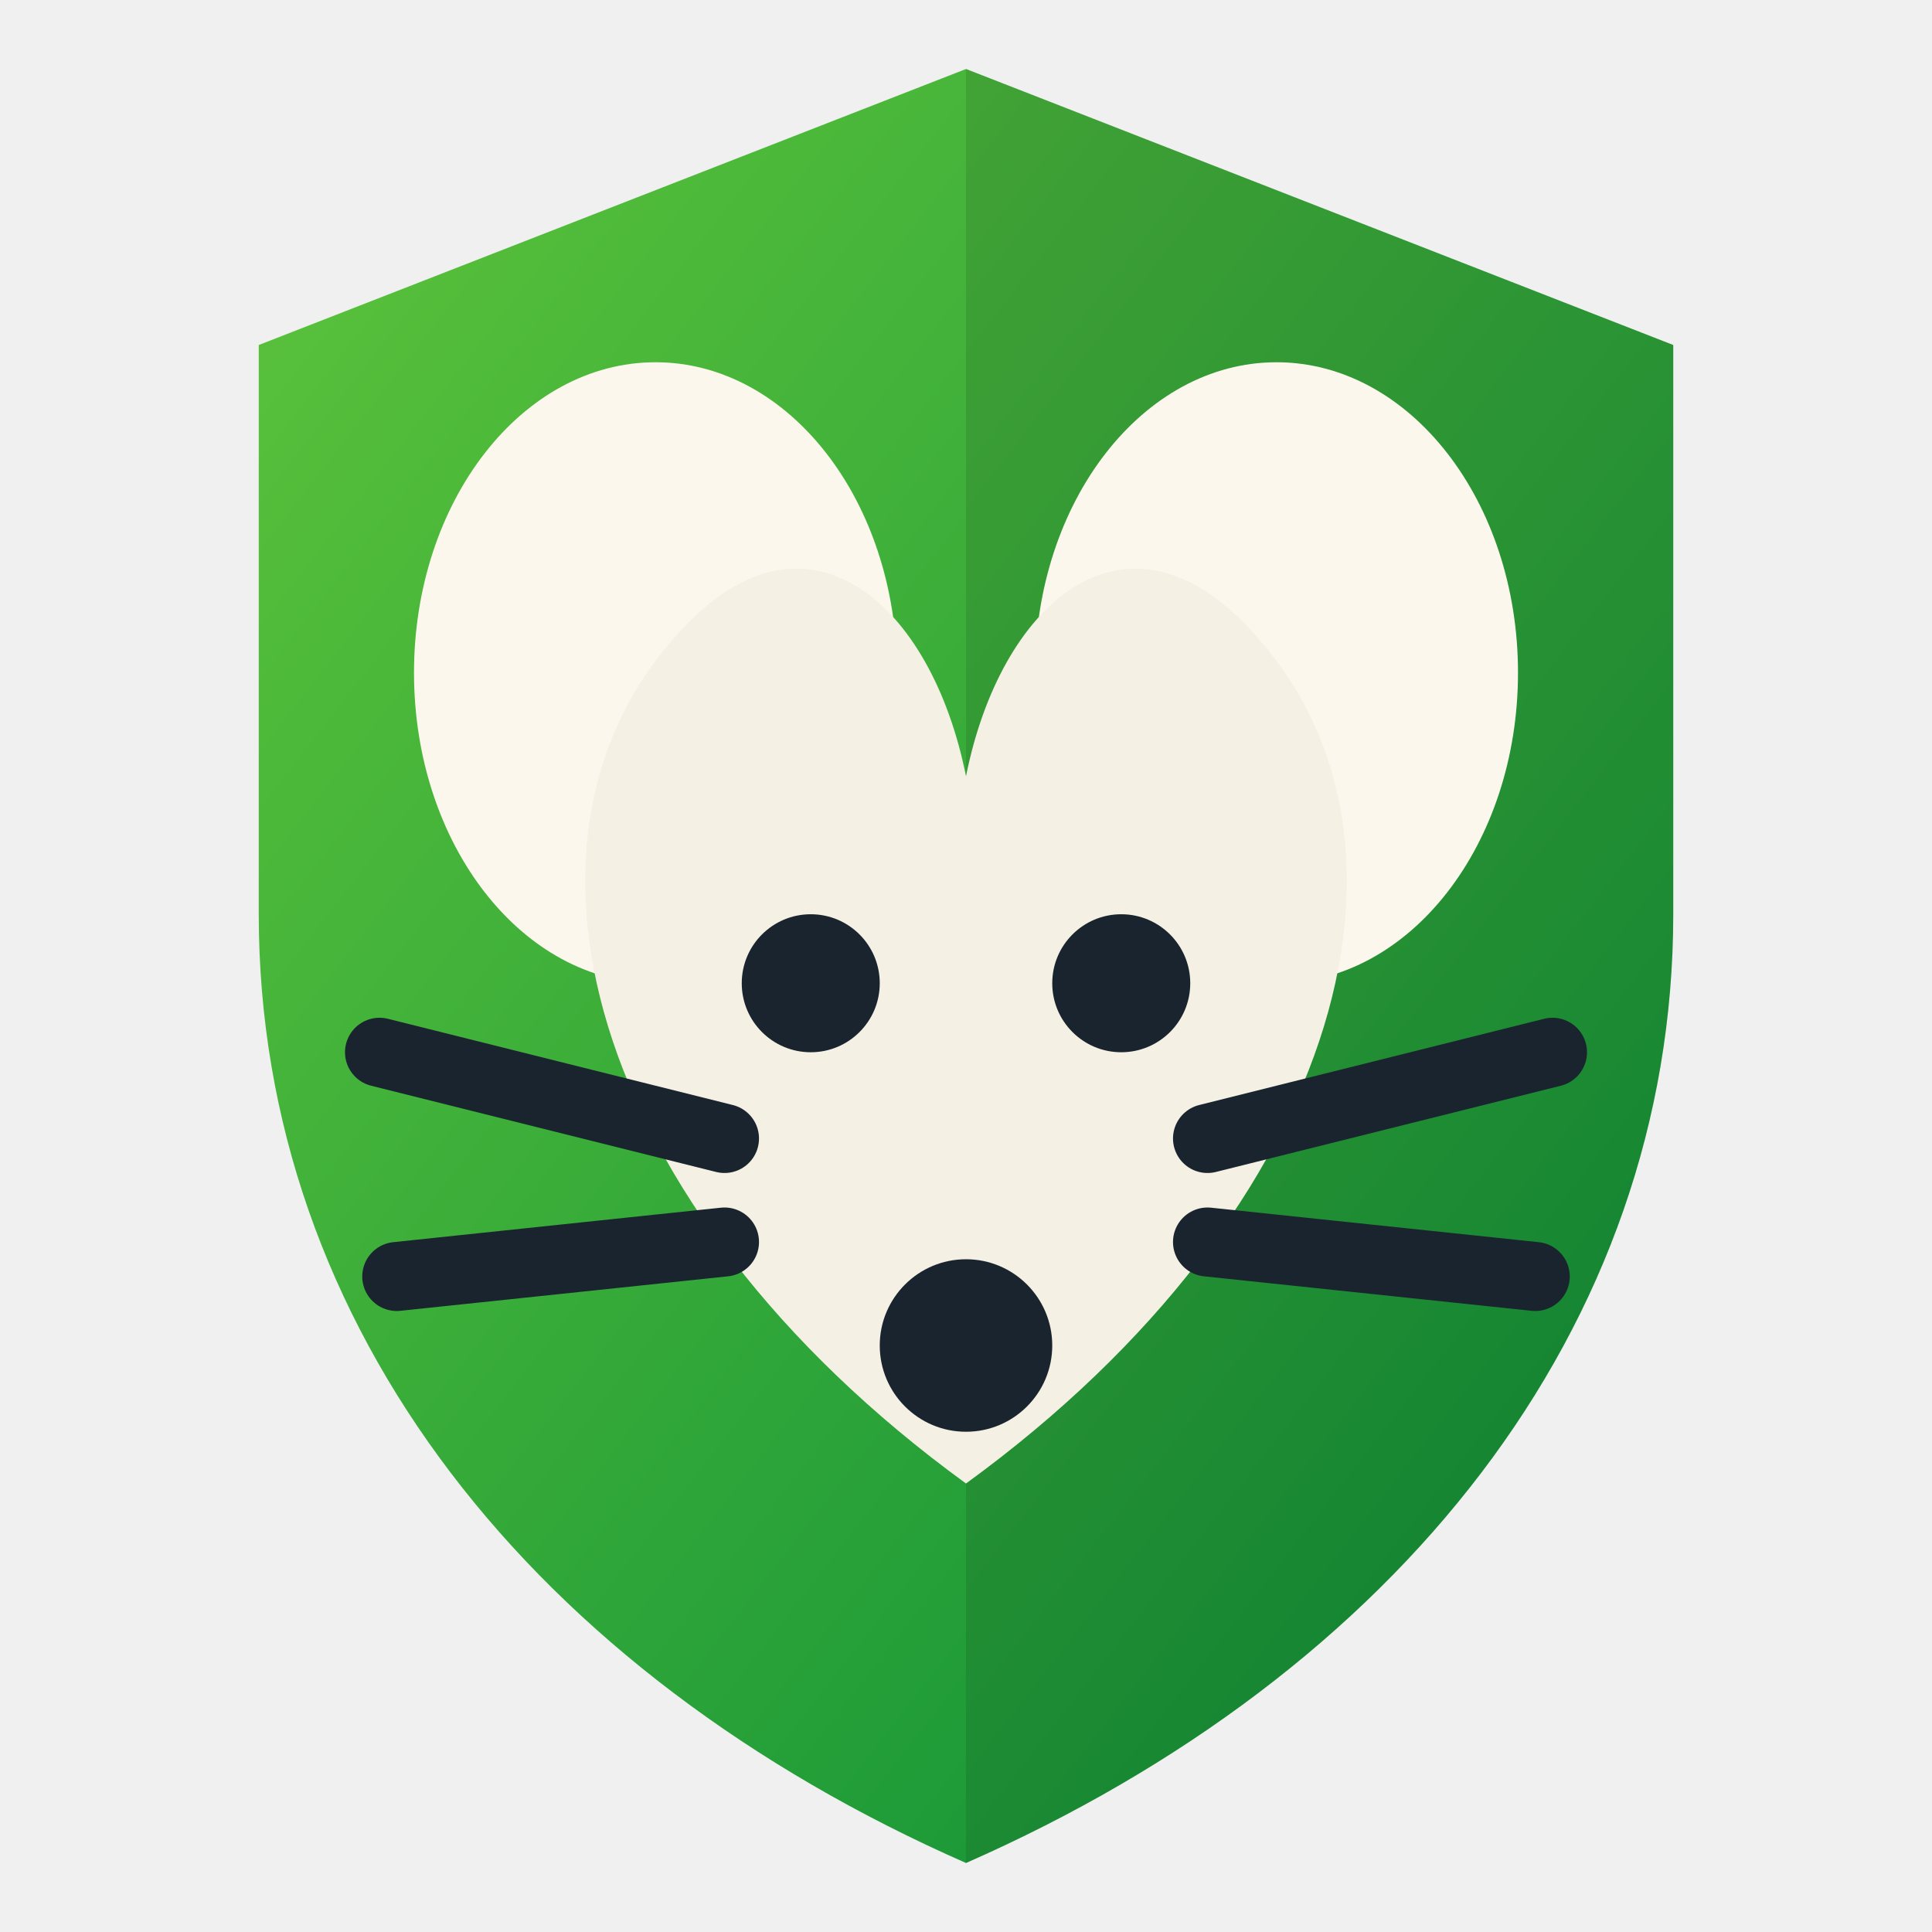
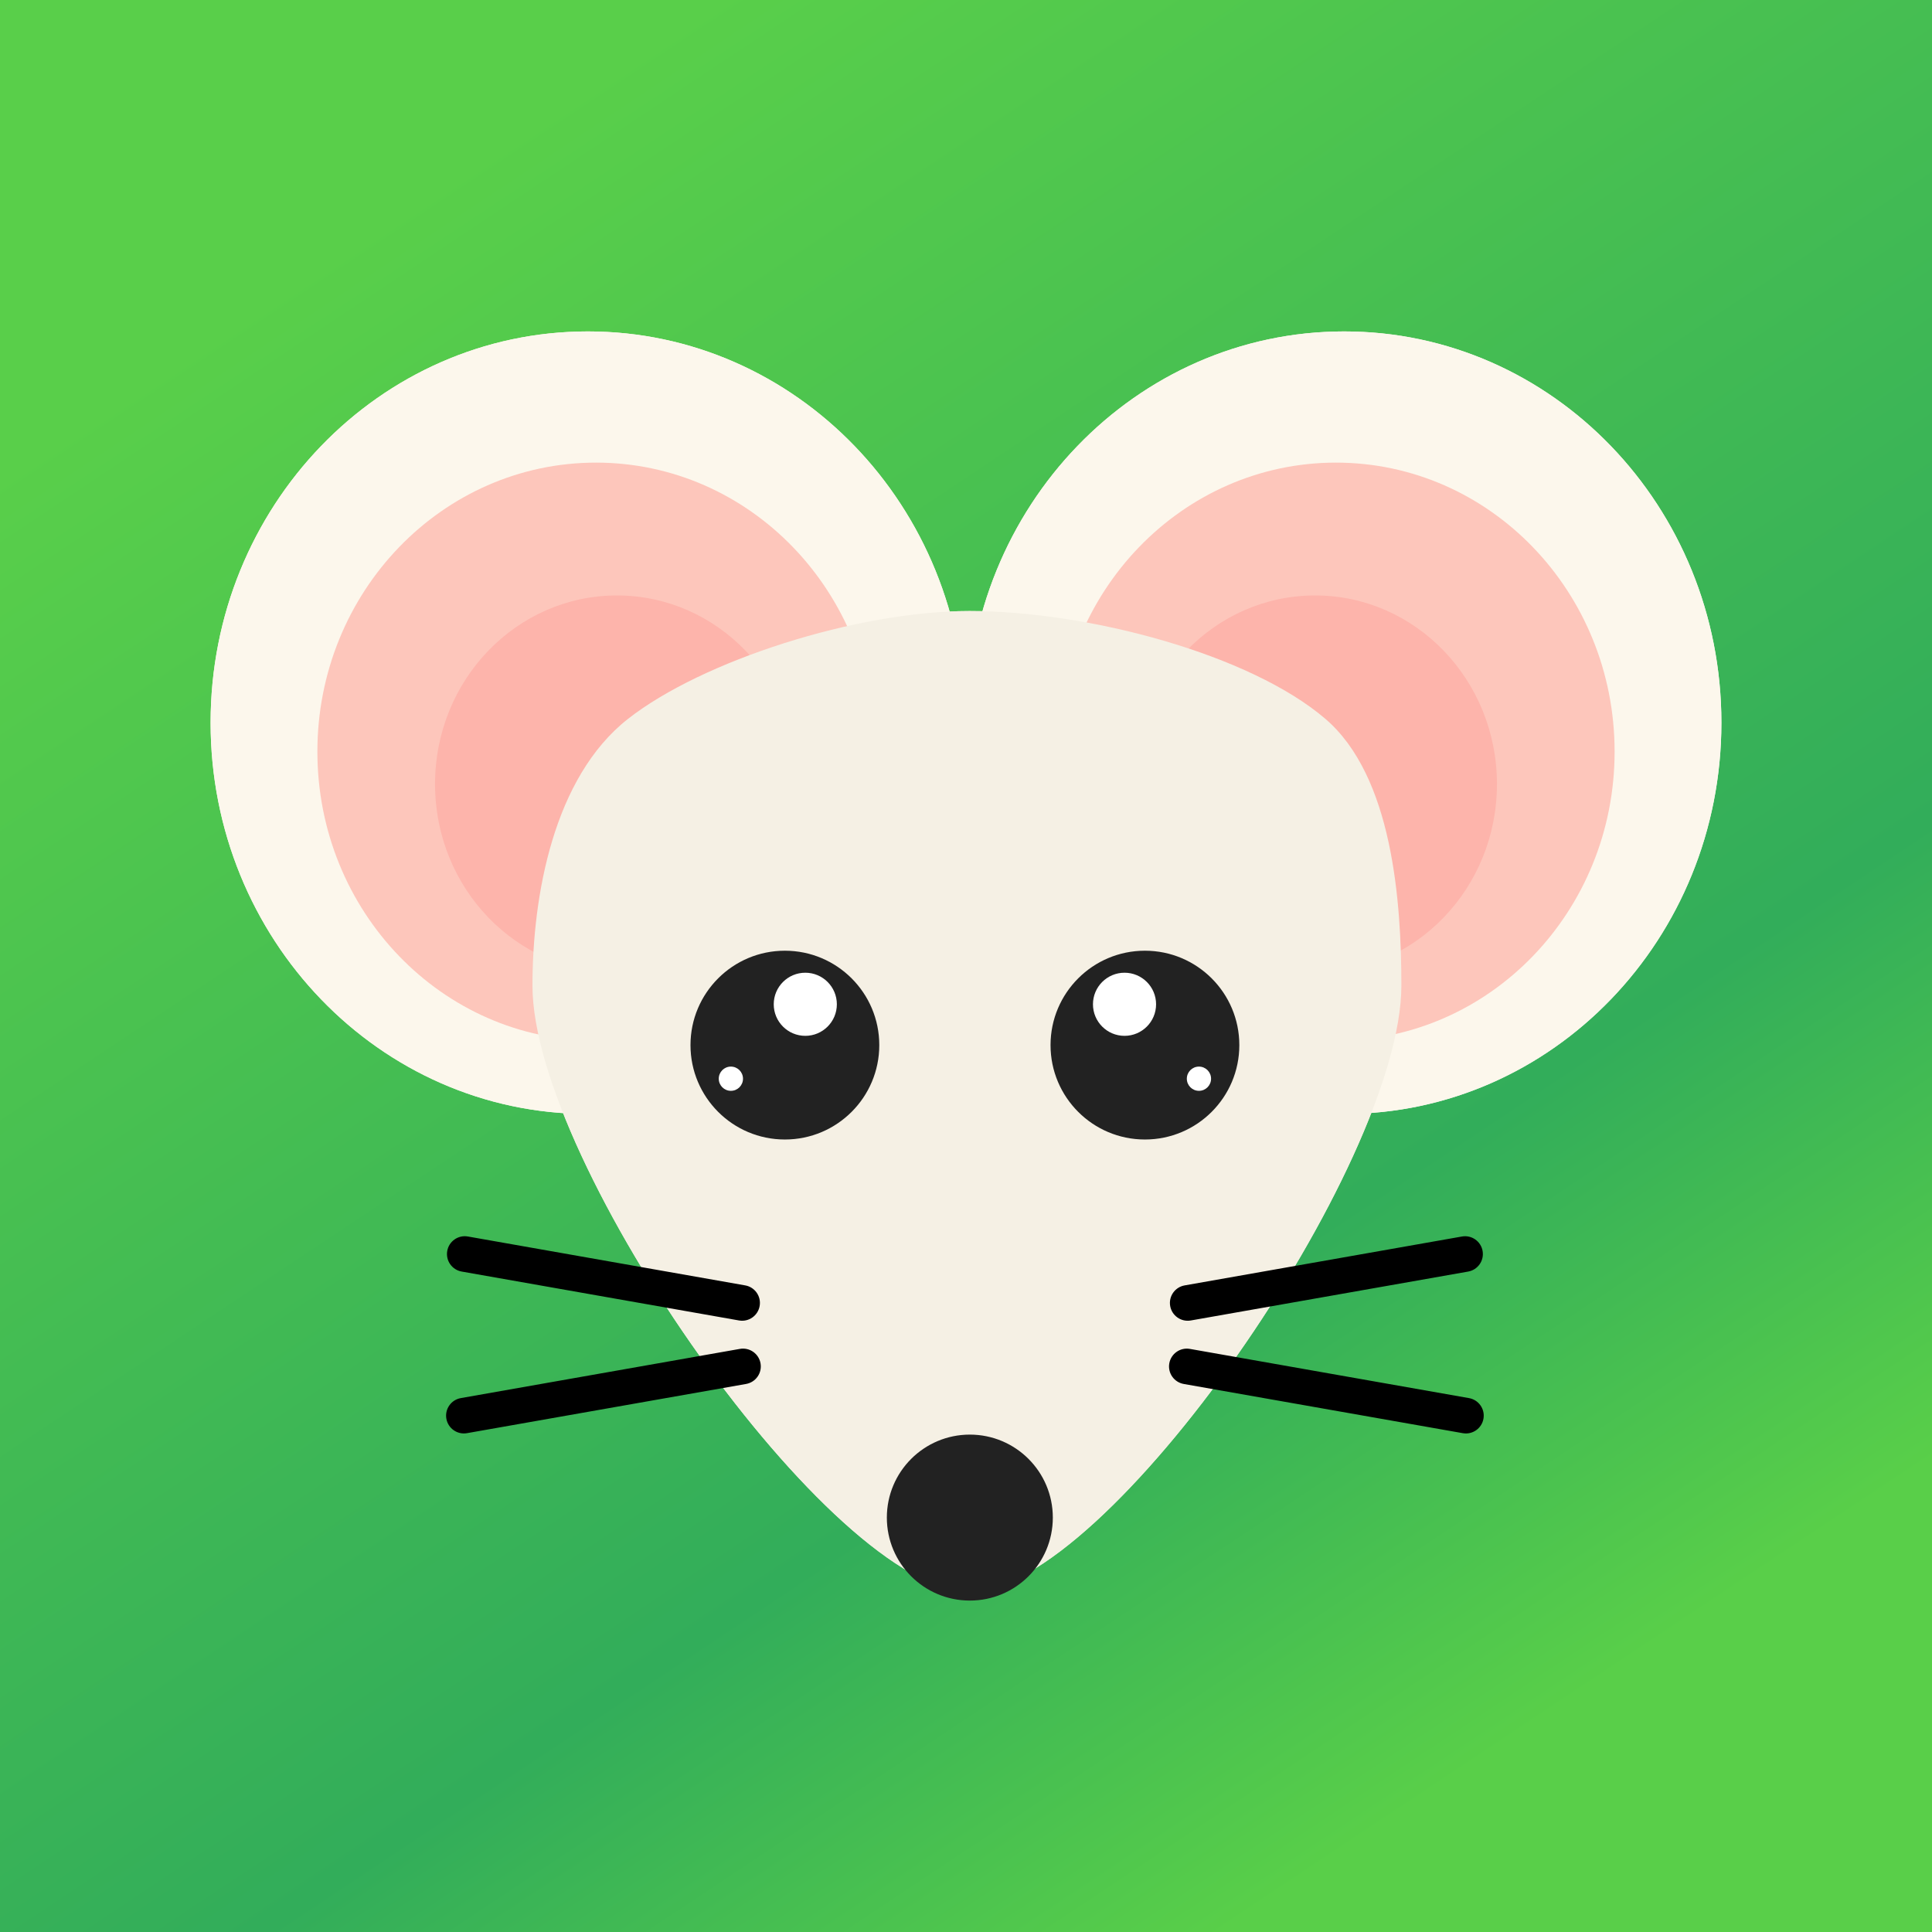
- <svg xmlns="http://www.w3.org/2000/svg" viewBox="0 0 112 112">
+ <svg xmlns="http://www.w3.org/2000/svg" width="1024" height="1024" viewBox="0 0 1024 1024" fill="none">
+   <rect width="1024" height="1024" fill="url(#paint0_linear_1496_1109)" />
+   <ellipse cx="311.567" cy="383.036" rx="199.946" ry="207.375" fill="#FCF7EC" />
+   <ellipse cx="199.946" cy="207.375" rx="199.946" ry="207.375" transform="matrix(-1 0 0 1 912.377 175.66)" fill="#FCF7EC" />
+   <ellipse cx="315.917" cy="398.381" rx="147.695" ry="153.182" fill="#FDC6BB" />
+   <ellipse cx="147.695" cy="153.182" rx="147.695" ry="153.182" transform="matrix(-1 0 0 1 855.775 245.199)" fill="#FDC6BB" />
+   <ellipse cx="326.987" cy="415.59" rx="96.406" ry="99.989" fill="#FDB4AB" />
+   <ellipse cx="96.406" cy="99.989" rx="96.406" ry="99.989" transform="matrix(-1 0 0 1 793.418 315.602)" fill="#FDB4AB" />
+   <path d="M742.753 522.408C742.753 617.052 586.669 843.701 513.872 843.701C441.075 843.701 282.219 617.052 282.219 522.408C282.219 474.917 293.294 412.037 332.881 380.999C372.187 350.182 454.055 323.863 513.872 323.863C577.197 323.863 662.738 346.939 702.47 380.999C738.066 411.515 742.753 477.683 742.753 522.408Z" fill="#F5F0E4" />
+   <ellipse cx="311.567" cy="383.036" rx="199.946" ry="207.375" fill="#FCF7EC" />
+   <ellipse cx="199.946" cy="207.375" rx="199.946" ry="207.375" transform="matrix(-1 0 0 1 912.377 175.66)" fill="#FCF7EC" />
+   <ellipse cx="315.917" cy="398.381" rx="147.695" ry="153.182" fill="#FDC6BB" />
+   <ellipse cx="147.695" cy="153.182" rx="147.695" ry="153.182" transform="matrix(-1 0 0 1 855.775 245.199)" fill="#FDC6BB" />
+   <ellipse cx="326.987" cy="415.59" rx="96.406" ry="99.989" fill="#FDB4AB" />
+   <ellipse cx="96.406" cy="99.989" rx="96.406" ry="99.989" transform="matrix(-1 0 0 1 793.418 315.602)" fill="#FDB4AB" />
+   <path d="M742.753 522.408C742.753 617.052 586.669 843.701 513.872 843.701C441.075 843.701 282.219 617.052 282.219 522.408C282.219 474.917 293.294 412.037 332.881 380.999C372.187 350.182 454.055 323.863 513.872 323.863C577.197 323.863 662.738 346.939 702.47 380.999C738.066 411.515 742.753 477.683 742.753 522.408Z" fill="#F5F0E4" />
+   <circle cx="514.034" cy="804.355" r="43.986" fill="#222222" />
+   <circle cx="50.032" cy="50.032" r="50.032" transform="matrix(-1 0 0 1 656.871 503.897)" fill="#222222" />
+   <circle cx="16.727" cy="16.727" r="16.727" transform="matrix(-1 0 0 1 612.748 515.563)" fill="white" />
+   <circle cx="6.423" cy="6.423" r="6.423" transform="matrix(-1 0 0 1 641.891 565.317)" fill="white" />
+   <circle cx="416.007" cy="553.93" r="50.032" fill="#222222" />
+   <circle cx="426.824" cy="532.29" r="16.727" fill="white" />
+   <circle cx="387.378" cy="571.74" r="6.423" fill="white" />
+   <path d="M774.873 655.374C780.005 654.469 784.899 657.896 785.804 663.028C786.709 668.16 783.282 673.054 778.15 673.959L631.154 699.879C626.022 700.784 621.127 697.357 620.223 692.224C619.318 687.092 622.744 682.198 627.877 681.293L774.873 655.374Z" fill="black" />
+   <path d="M778.61 741.031C783.743 741.936 787.17 746.83 786.265 751.962C785.36 757.094 780.465 760.521 775.333 759.616L627.406 733.533C622.274 732.628 618.847 727.734 619.752 722.601C620.657 717.469 625.551 714.042 630.683 714.947L778.61 741.031Z" fill="black" />
+   <path d="M247.979 655.367C242.847 654.462 237.953 657.889 237.048 663.021C236.143 668.153 239.57 673.047 244.702 673.952L391.698 699.872C396.83 700.777 401.724 697.35 402.629 692.218C403.534 687.085 400.107 682.191 394.975 681.286L247.979 655.367Z" fill="black" />
+   <path d="M244.235 741.023C239.103 741.928 235.676 746.822 236.581 751.954C237.486 757.086 242.38 760.513 247.512 759.608L395.439 733.525C400.572 732.62 403.999 727.726 403.094 722.594C402.189 717.461 397.295 714.034 392.162 714.939L244.235 741.023Z" fill="black" />
  <defs>
-     <linearGradient id="green" x2="1" y2="1">
-       <stop stop-color="#5ec43b" />
-       <stop offset="1" stop-color="#078c37" />
+     <linearGradient id="paint0_linear_1496_1109" x1="233.719" y1="93.711" x2="790.281" y2="930.289" gradientUnits="userSpaceOnUse">
+       <stop stop-color="#59CF4A" />
+       <stop offset="0.719" stop-color="#32AD5A" />
+       <stop offset="1" stop-color="#59CF49" />
    </linearGradient>
  </defs>
-   <g transform="translate(6)">
-     <path d="M50 4 91 20v33c0 24-16 44-41 55C25 97 9 77 9 53V20Z" fill="url(#green)" />
-     <path d="M50 4 91 20v33c0 24-16 44-41 55V4Z" fill="#111" opacity=".12" />
-     <g transform="translate(0 8)">
-       <ellipse cx="32" cy="31" rx="14" ry="18" fill="#fbf7ec" />
-       <ellipse cx="68" cy="31" rx="14" ry="18" fill="#fbf7ec" />
-       <path d="M50 78C28 62 22 40 34 28c7-7 14-1 16 9 2-10 9-16 16-9 12 12 6 34-16 50Z" fill="#f4f0e4" />
-       <g fill="#1a242f">
-         <circle cx="41" cy="49" r="4" />
-         <circle cx="59" cy="49" r="4" />
-         <circle cx="50" cy="70" r="5" />
-       </g>
-       <path d="M36 58 16 53M36 64 17 66M64 58l20-5M64 64l19 2" stroke="#1a242f" stroke-width="4" stroke-linecap="round" />
-     </g>
-   </g>
</svg>
